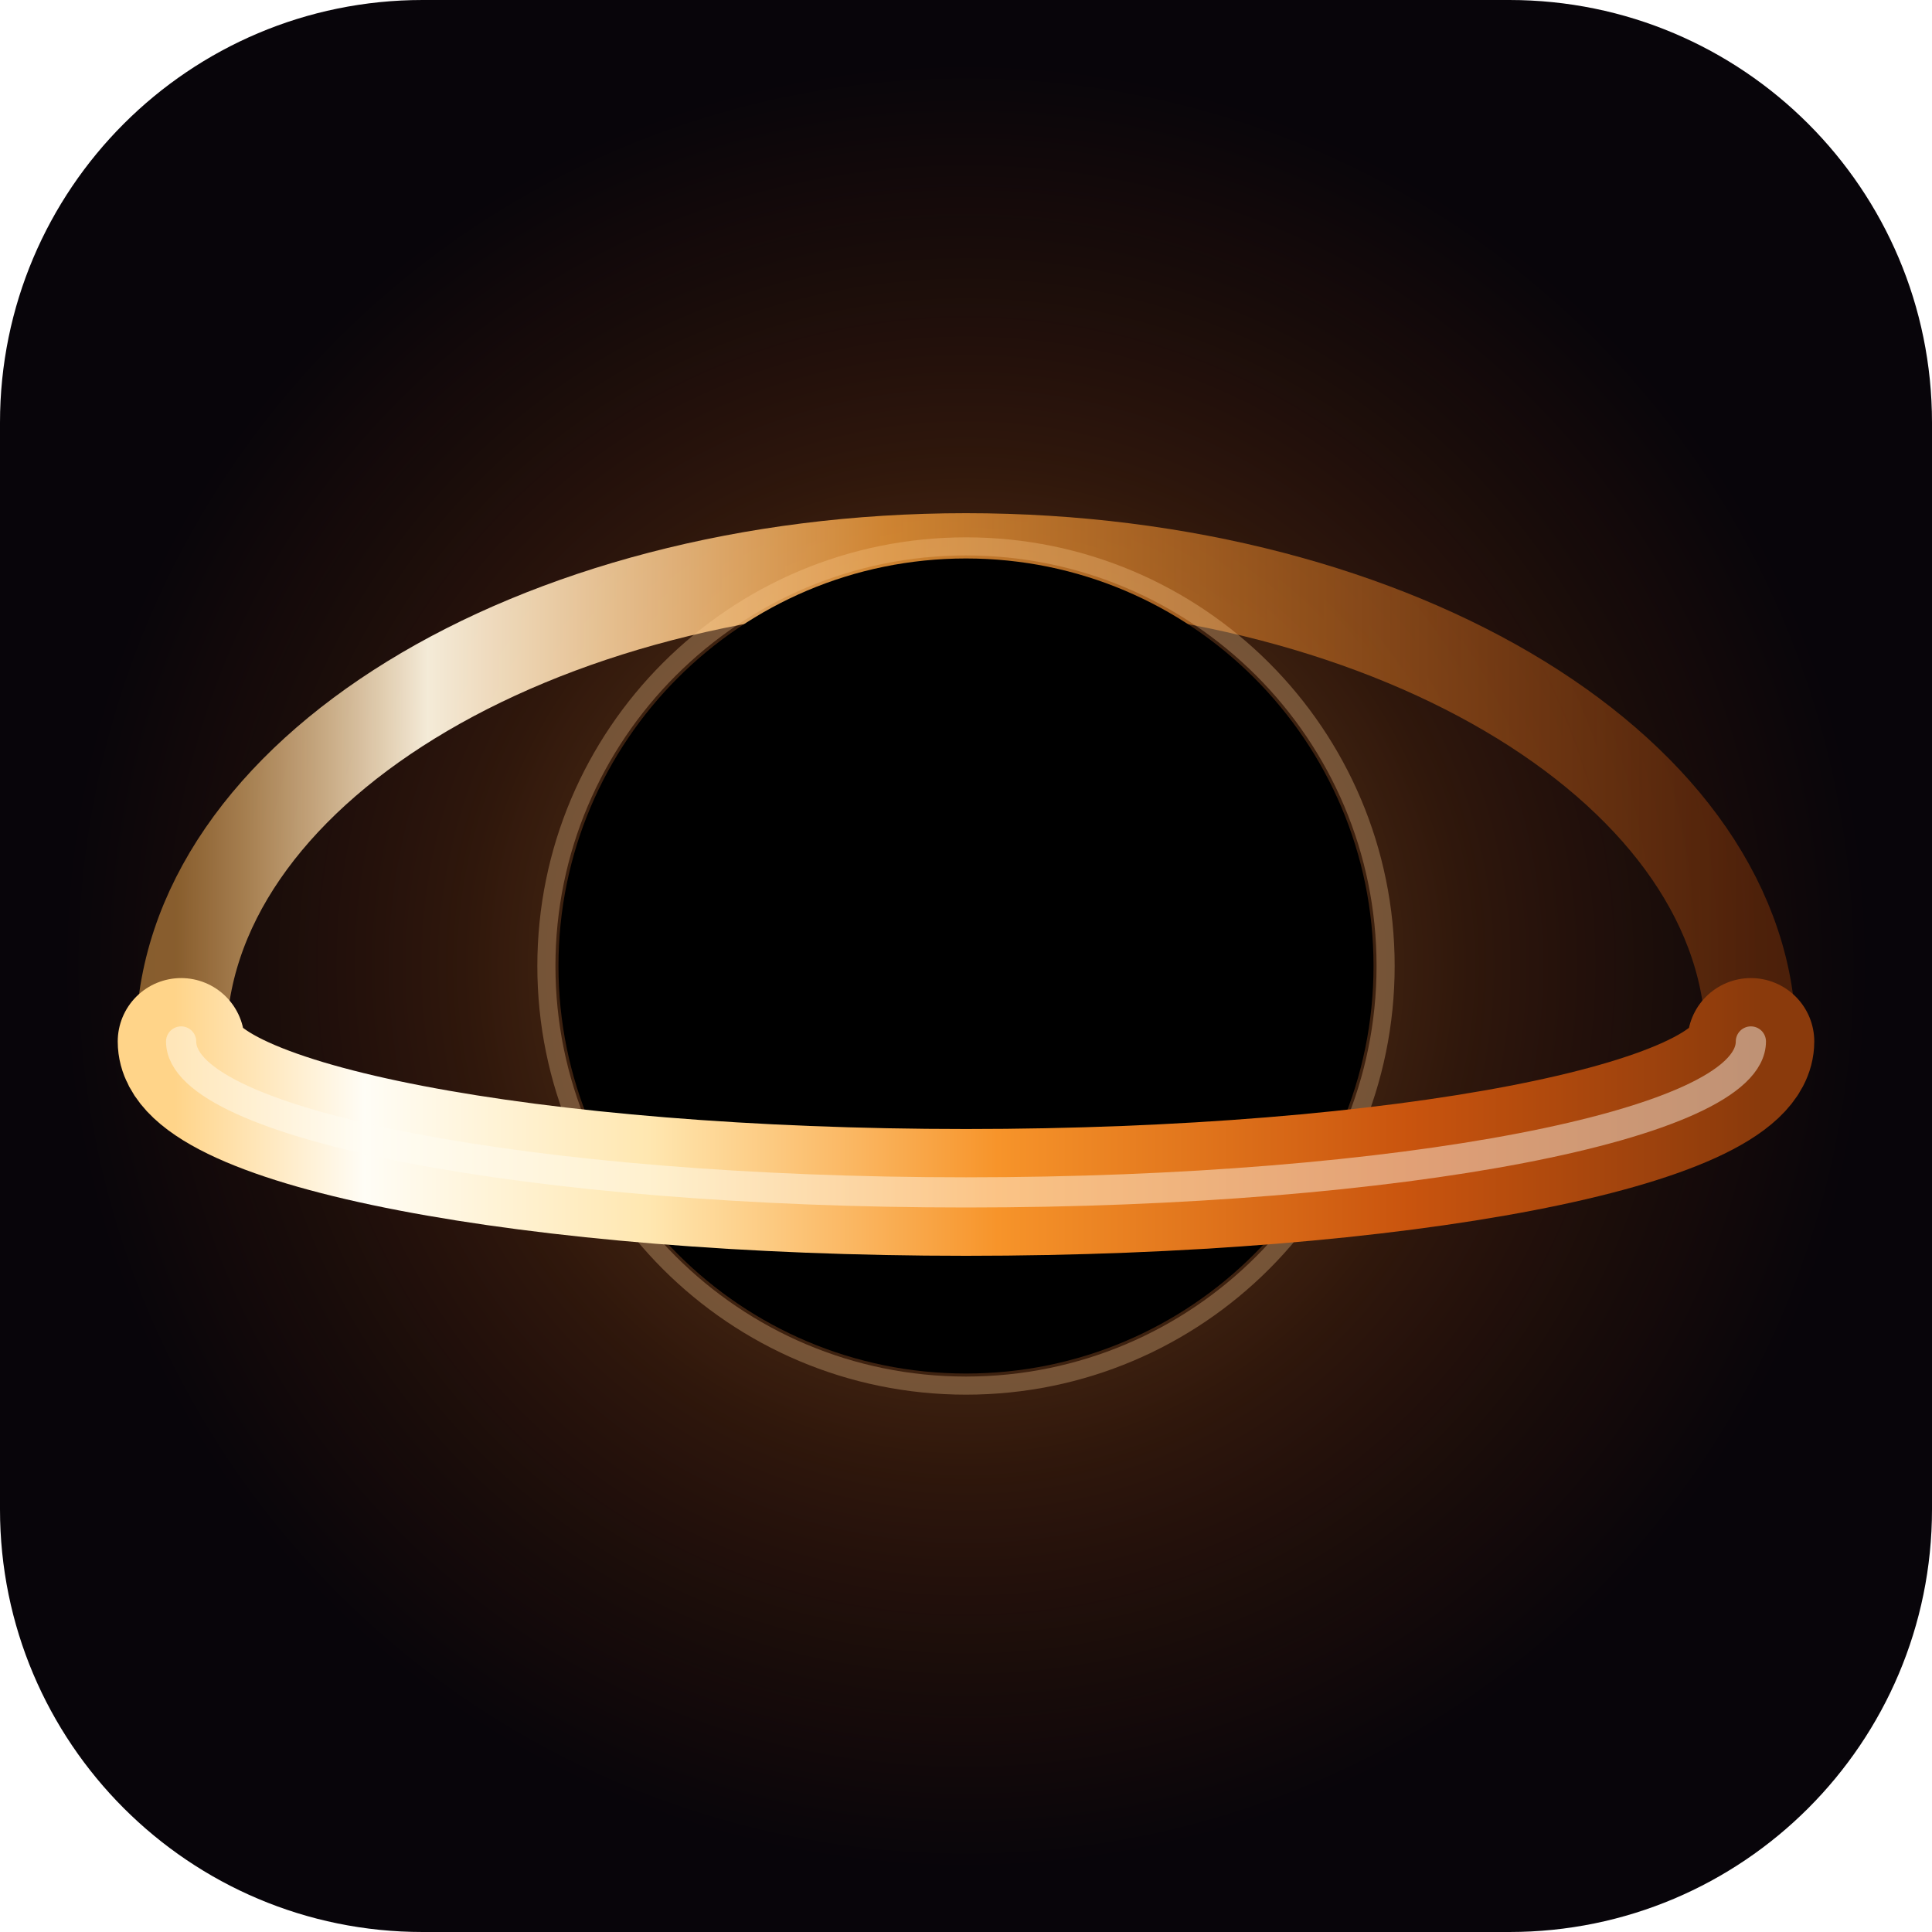
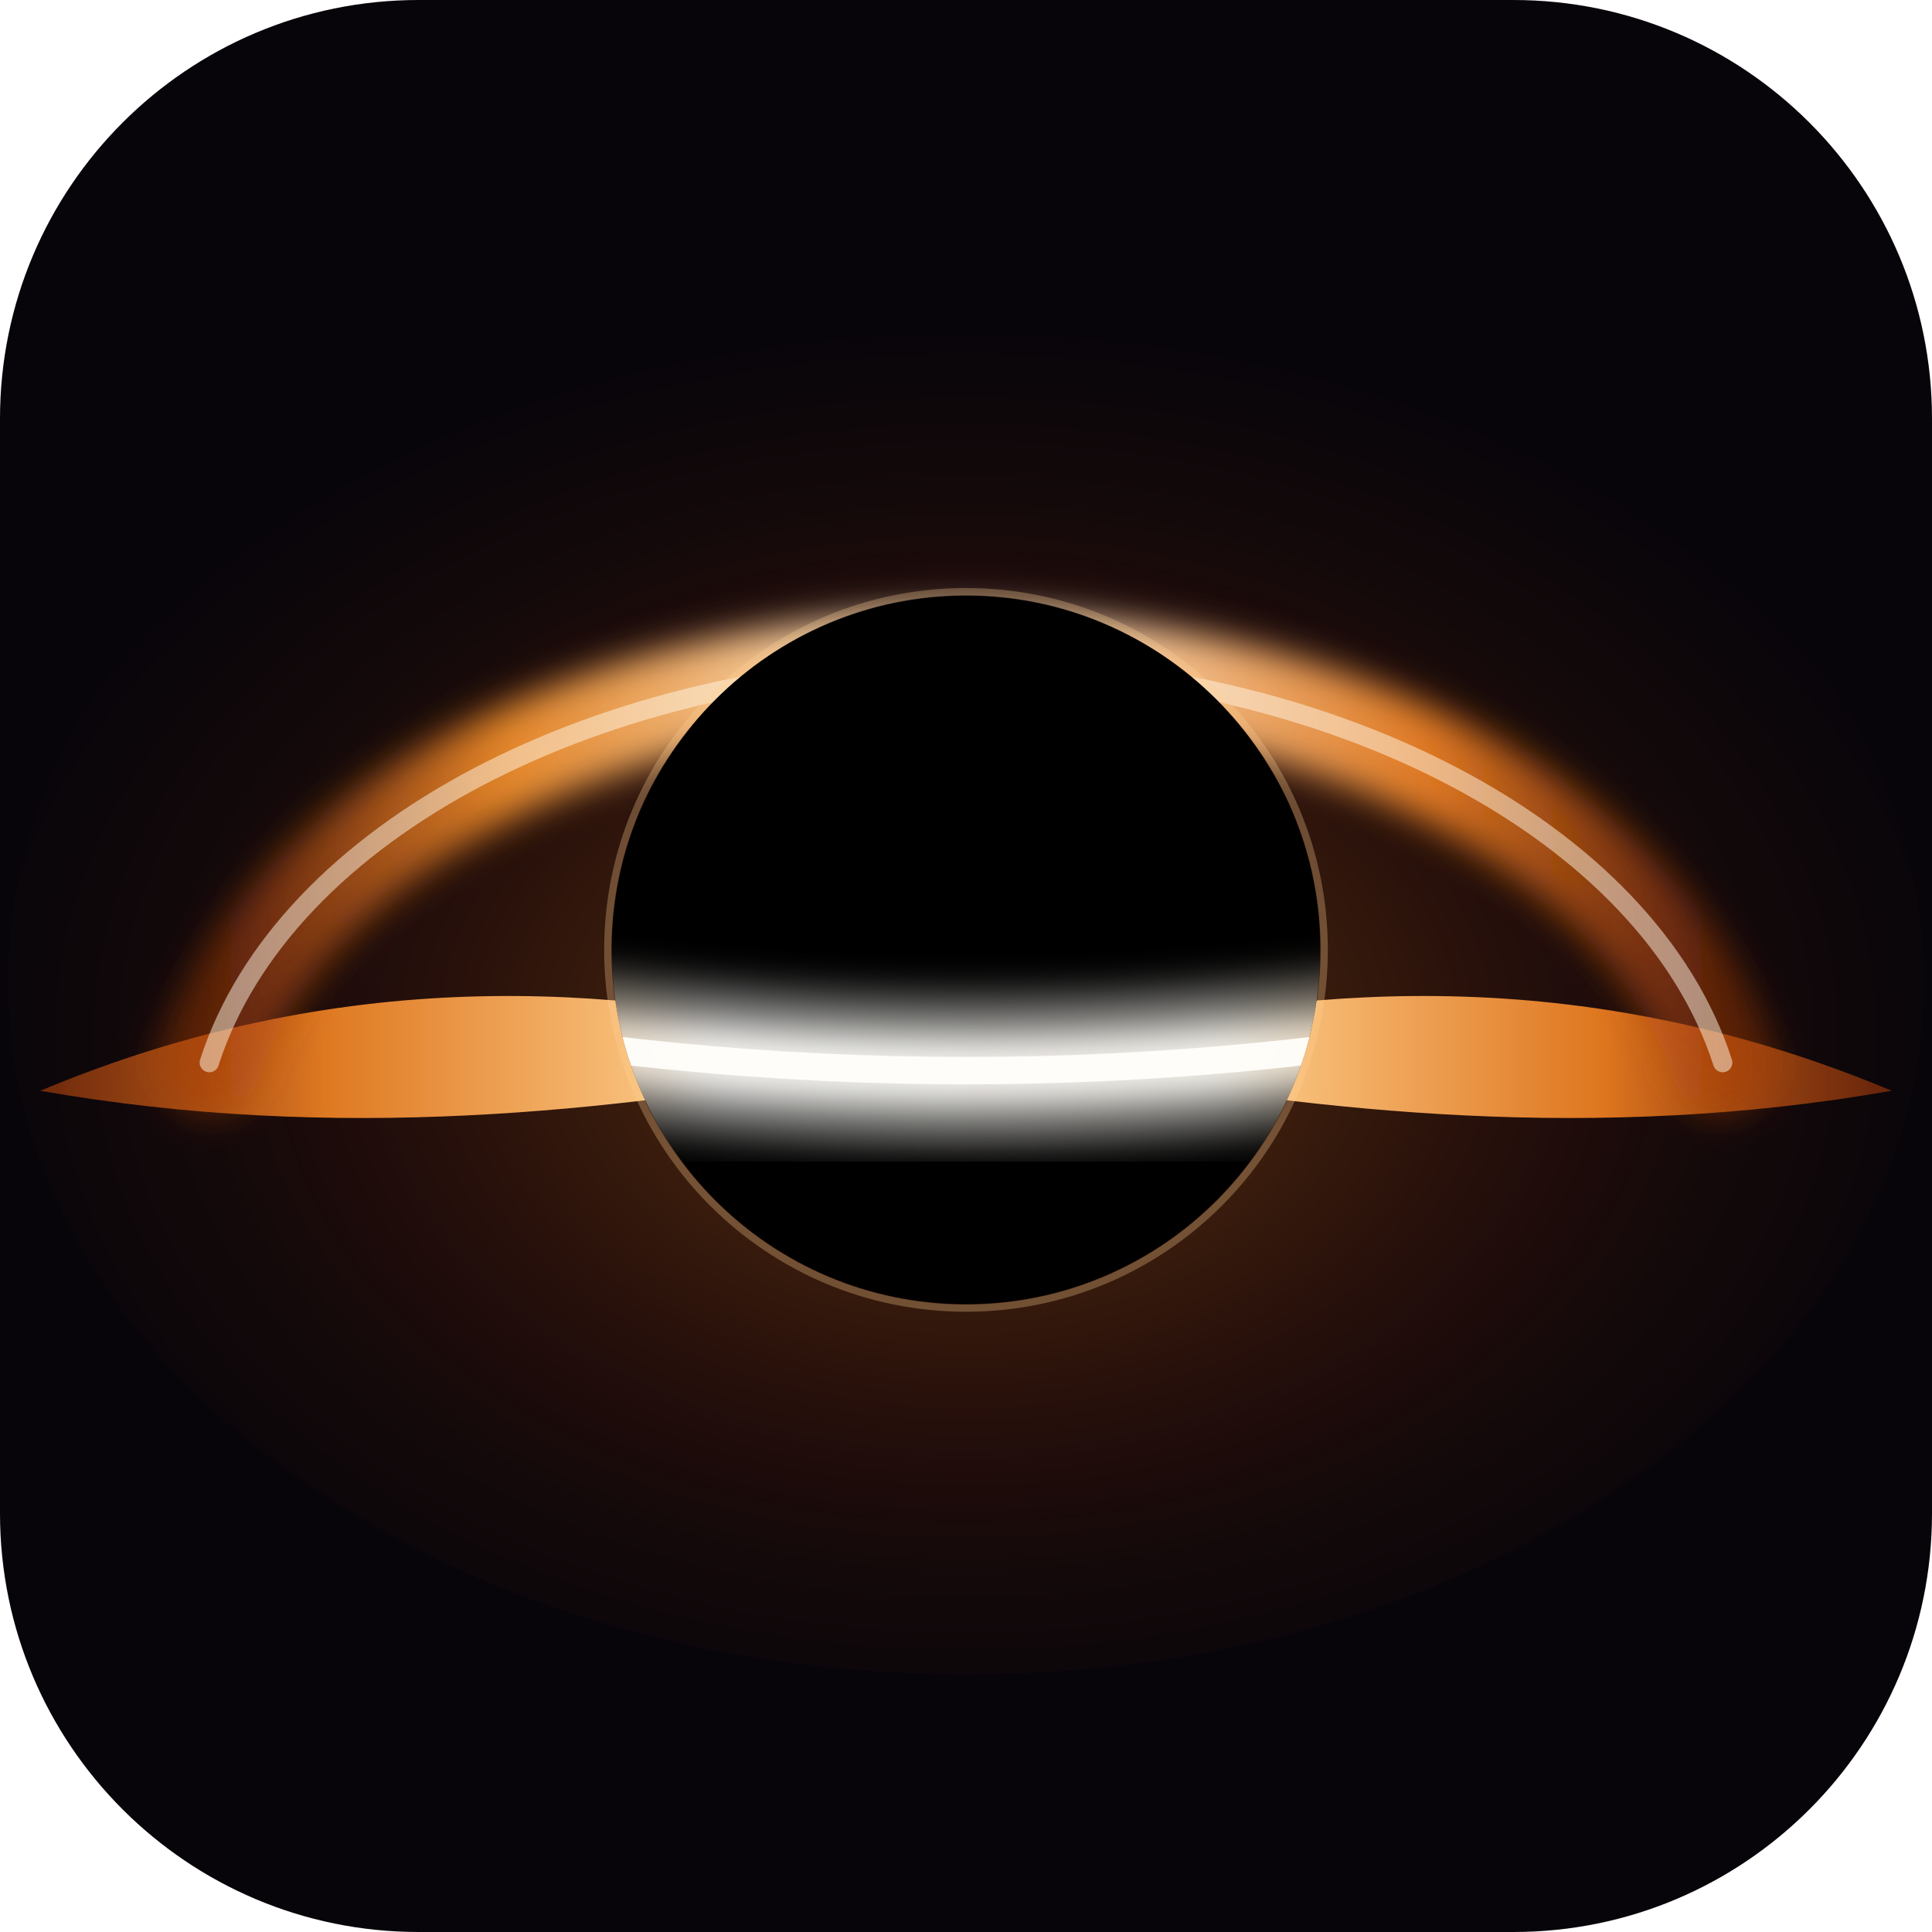
- <svg xmlns="http://www.w3.org/2000/svg" viewBox="0 0 64 64" width="64" height="64">
+ <svg xmlns="http://www.w3.org/2000/svg" viewBox="0 0 240 240" width="64" height="64">
  <defs>
-     <radialGradient id="h" cx="50%" cy="50%" r="50%">
-       <stop offset="0%" stop-color="#ffb257" stop-opacity=".48" />
-       <stop offset="55%" stop-color="#ff7a17" stop-opacity=".16" />
-       <stop offset="100%" stop-color="#e04a05" stop-opacity="0" />
+     <radialGradient id="fHalo" cx="50%" cy="54%" r="52%">
+       <stop offset="0%" stop-color="#ffb257" stop-opacity=".34" />
+       <stop offset="30%" stop-color="#ff7a17" stop-opacity=".22" />
+       <stop offset="62%" stop-color="#c2410c" stop-opacity=".12" />
+       <stop offset="100%" stop-color="#7a2408" stop-opacity="0" />
    </radialGradient>
-     <linearGradient id="d" x1="0" y1="0" x2="1" y2="0">
-       <stop offset="0%" stop-color="#ffd489" />
-       <stop offset="12%" stop-color="#fffdf6" />
-       <stop offset="30%" stop-color="#ffe7b0" />
-       <stop offset="52%" stop-color="#f7942a" />
-       <stop offset="78%" stop-color="#c9540e" />
-       <stop offset="100%" stop-color="#8a3a0c" />
+     <linearGradient id="fWing" x1="0" y1="0" x2="1" y2="0">
+       <stop offset="0%" stop-color="#b8420c" stop-opacity=".55" />
+       <stop offset="16%" stop-color="#f08324" stop-opacity=".92" />
+       <stop offset="38%" stop-color="#ffd79a" stop-opacity="1" />
+       <stop offset="50%" stop-color="#fffdf6" stop-opacity="1" />
+       <stop offset="62%" stop-color="#ffd79a" stop-opacity="1" />
+       <stop offset="84%" stop-color="#ef7f20" stop-opacity=".92" />
+       <stop offset="100%" stop-color="#a8380a" stop-opacity=".55" />
    </linearGradient>
-     <linearGradient id="a" x1="0" y1="0" x2="1" y2="0">
-       <stop offset="0%" stop-color="#e8a24a" stop-opacity=".55" />
-       <stop offset="16%" stop-color="#fff6e2" stop-opacity=".95" />
-       <stop offset="45%" stop-color="#f9a13c" stop-opacity=".78" />
-       <stop offset="100%" stop-color="#8e3a0b" stop-opacity=".48" />
+     <linearGradient id="fArc" x1="0" y1="0" x2="1" y2="0">
+       <stop offset="0%" stop-color="#a8380a" stop-opacity=".45" />
+       <stop offset="20%" stop-color="#f4902c" stop-opacity=".92" />
+       <stop offset="50%" stop-color="#fff6e2" stop-opacity="1" />
+       <stop offset="80%" stop-color="#f08324" stop-opacity=".92" />
+       <stop offset="100%" stop-color="#a8380a" stop-opacity=".45" />
    </linearGradient>
+     <linearGradient id="fBand" x1="0" y1="0" x2="1" y2="0">
+       <stop offset="0%" stop-color="#ffcf92" stop-opacity=".75" />
+       <stop offset="28%" stop-color="#fffefb" stop-opacity="1" />
+       <stop offset="72%" stop-color="#fffdf6" stop-opacity="1" />
+       <stop offset="100%" stop-color="#ffcf92" stop-opacity=".75" />
+     </linearGradient>
+     <clipPath id="fSphere">
+       <circle cx="120" cy="118" r="44" />
+     </clipPath>
+     <filter id="fSoft" x="-45%" y="-160%" width="190%" height="420%">
+       <feGaussianBlur stdDeviation="2.2" />
+     </filter>
  </defs>
-   <rect width="64" height="64" rx="14" fill="#08050a" />
-   <circle cx="32" cy="32" r="30" fill="url(#h)" />
-   <path d="M6 34.5 A 26 16 0 0 1 58 34.5" fill="none" stroke="url(#a)" stroke-width="3" stroke-linecap="round" />
-   <circle cx="32" cy="32" r="13.5" fill="#000" />
-   <circle cx="32" cy="32" r="13.9" fill="none" stroke="#ffcf92" stroke-width=".6" opacity=".3" />
-   <path d="M6 34.5 A 26 5 0 0 0 58 34.5" fill="none" stroke="url(#d)" stroke-width="4.2" stroke-linecap="round" />
-   <path d="M6 34.5 A 26 5 0 0 0 58 34.5" fill="none" stroke="#fffdf4" stroke-width="1" stroke-linecap="round" opacity=".45" />
+   <rect width="240" height="240" rx="52" fill="#08050a" />
+   <ellipse cx="120" cy="122" rx="119" ry="86" fill="url(#fHalo)" />
+   <path d="M5 135.5 C 42 120, 76 122, 105 129 L 135 129 C 164 122, 198 120, 235 135.5            C 198 142, 164 138, 135 133 L 105 133 C 76 138, 42 142, 5 135.5 Z" fill="url(#fWing)" />
+   <path d="M26 132 A 96 62 0 0 1 214 132" fill="none" stroke="url(#fArc)" stroke-width="13" stroke-linecap="round" filter="url(#fSoft)" />
+   <path d="M26 132 A 96 62 0 0 1 214 132" fill="none" stroke="#fff8e8" stroke-width="2.4" stroke-linecap="round" opacity=".5" />
+   <circle cx="120" cy="118" r="44" fill="#000000" />
+   <g clip-path="url(#fSphere)">
+     <path d="M48 126 Q 120 140, 192 126" fill="none" stroke="url(#fBand)" stroke-width="19" opacity=".4" filter="url(#fSoft)" />
+     <path d="M48 126 Q 120 140, 192 126" fill="none" stroke="url(#fBand)" stroke-width="9" opacity=".92" filter="url(#fSoft)" />
+     <path d="M48 126 Q 120 140, 192 126" fill="none" stroke="#fffefa" stroke-width="3.4" opacity=".95" />
+   </g>
+   <circle cx="120" cy="118" r="44.5" fill="none" stroke="#ffcf92" stroke-width=".9" opacity=".3" />
</svg>
